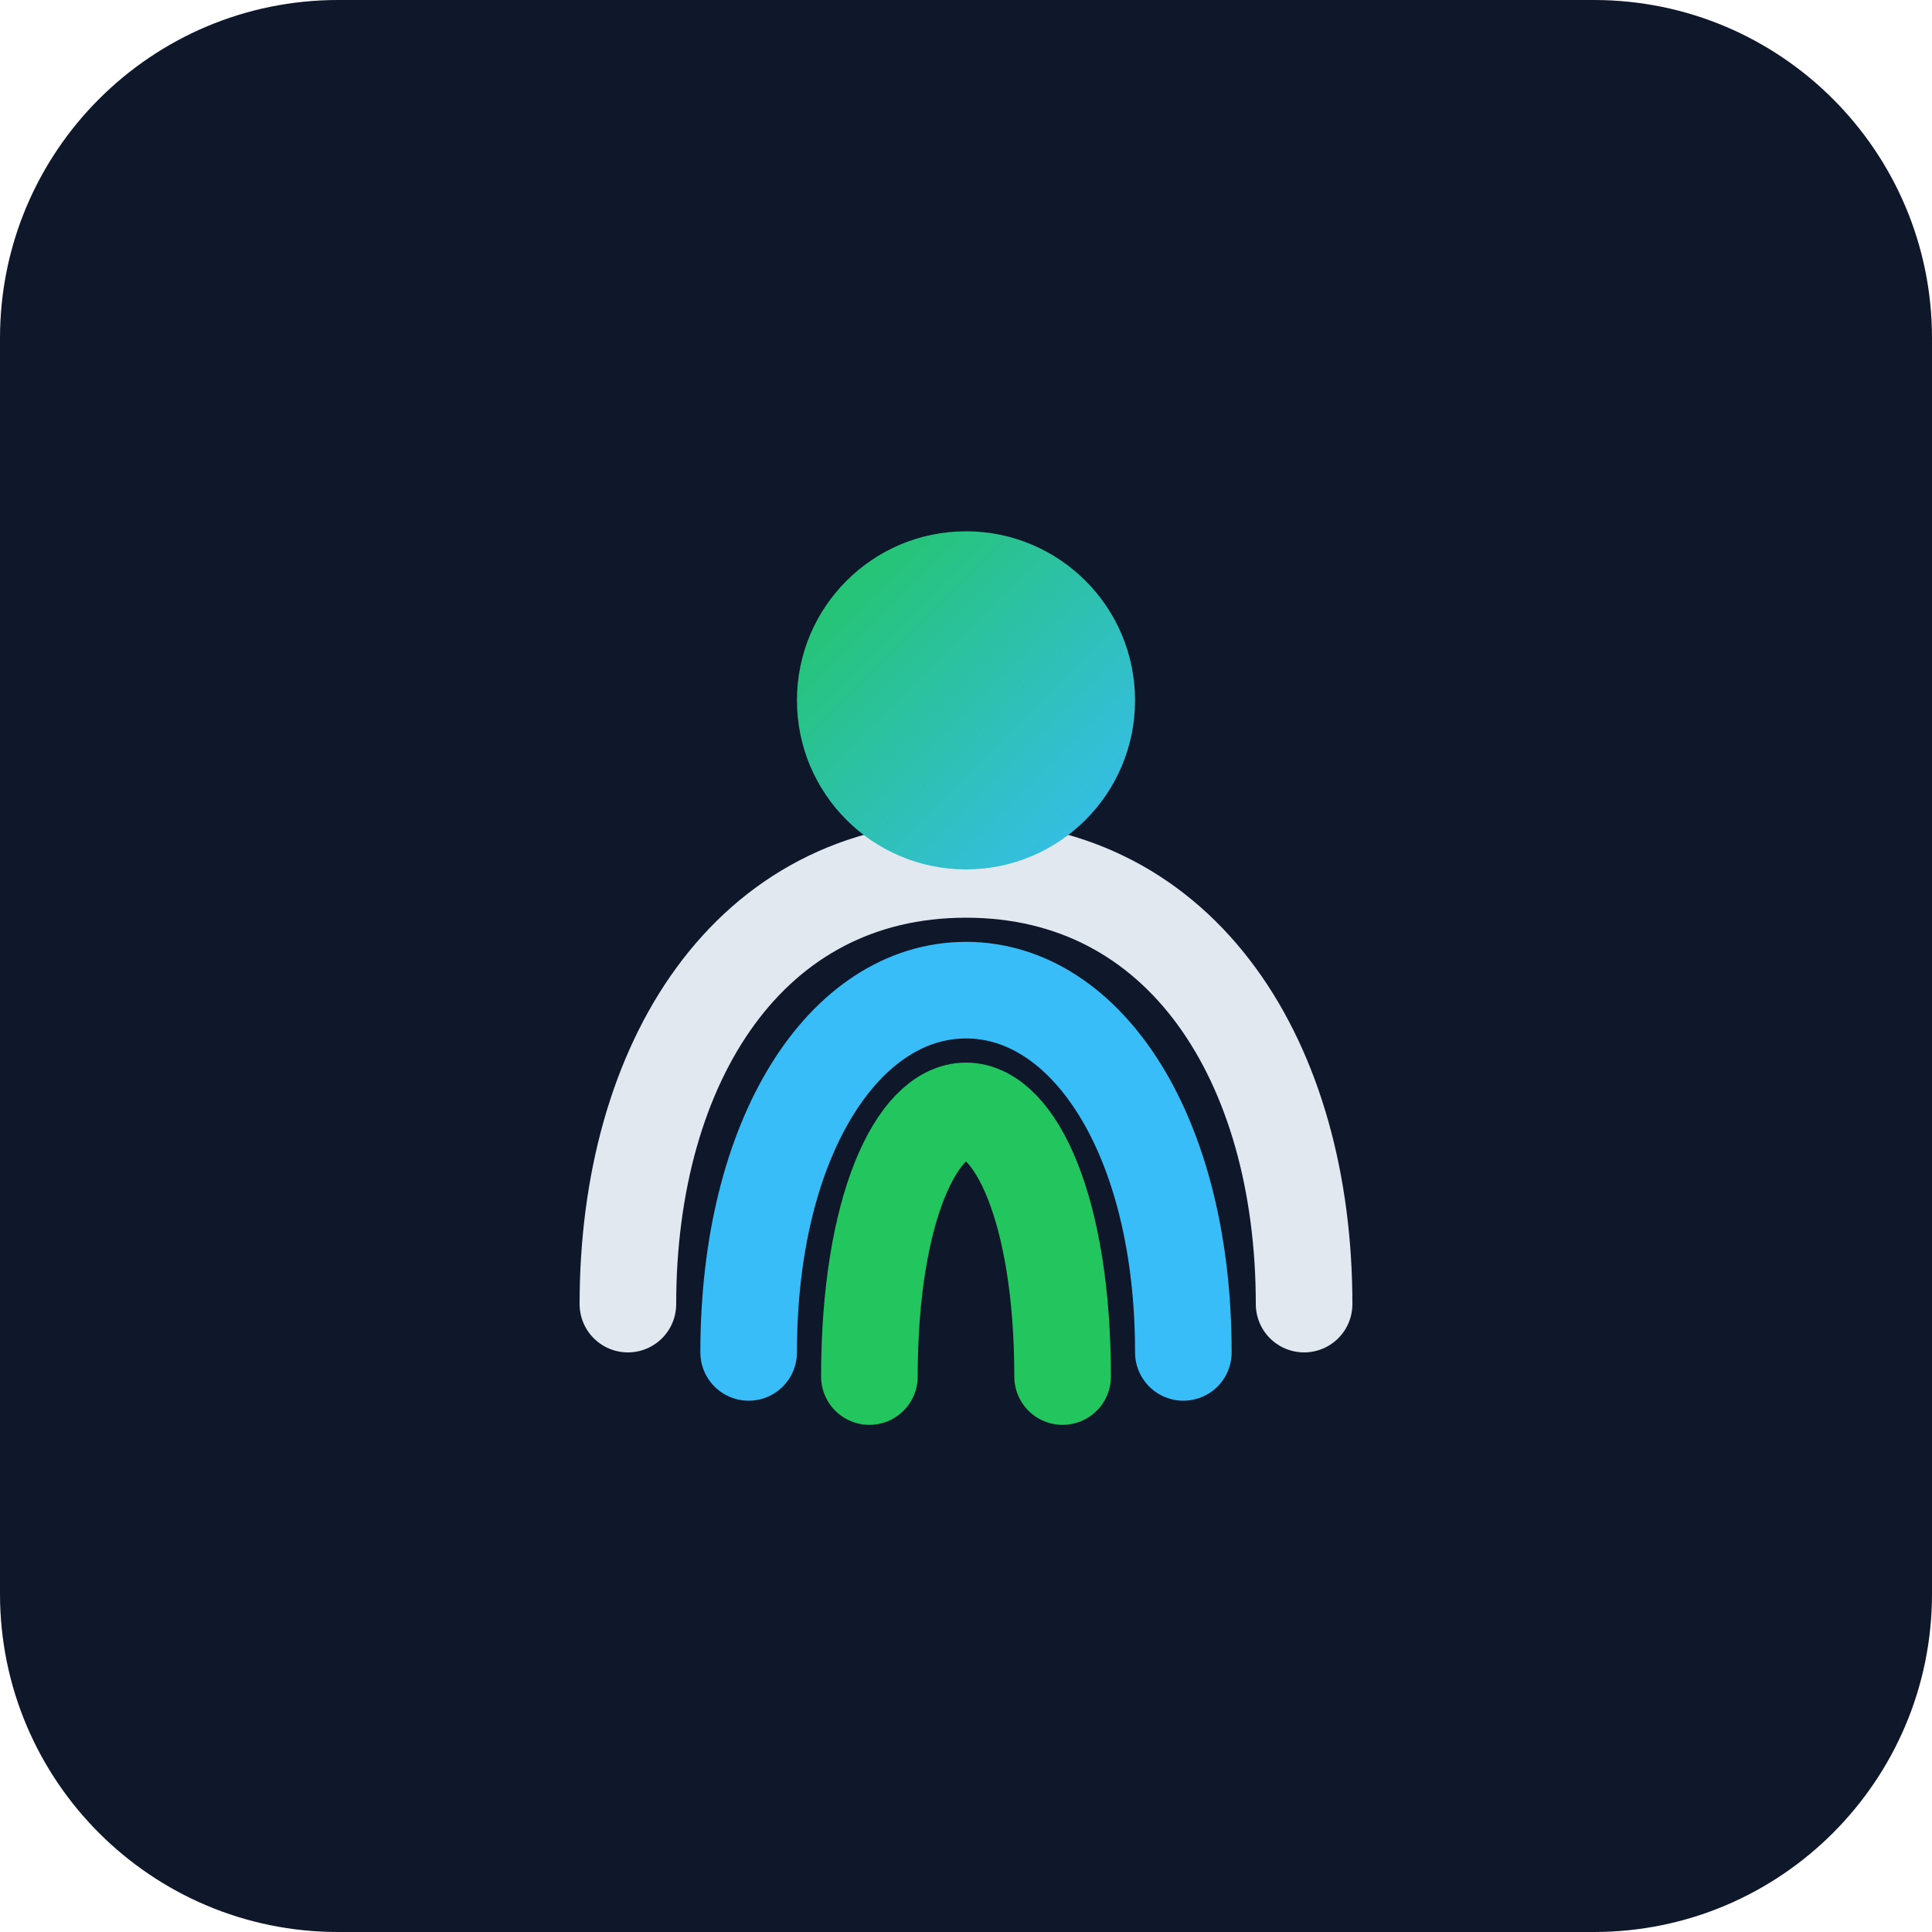
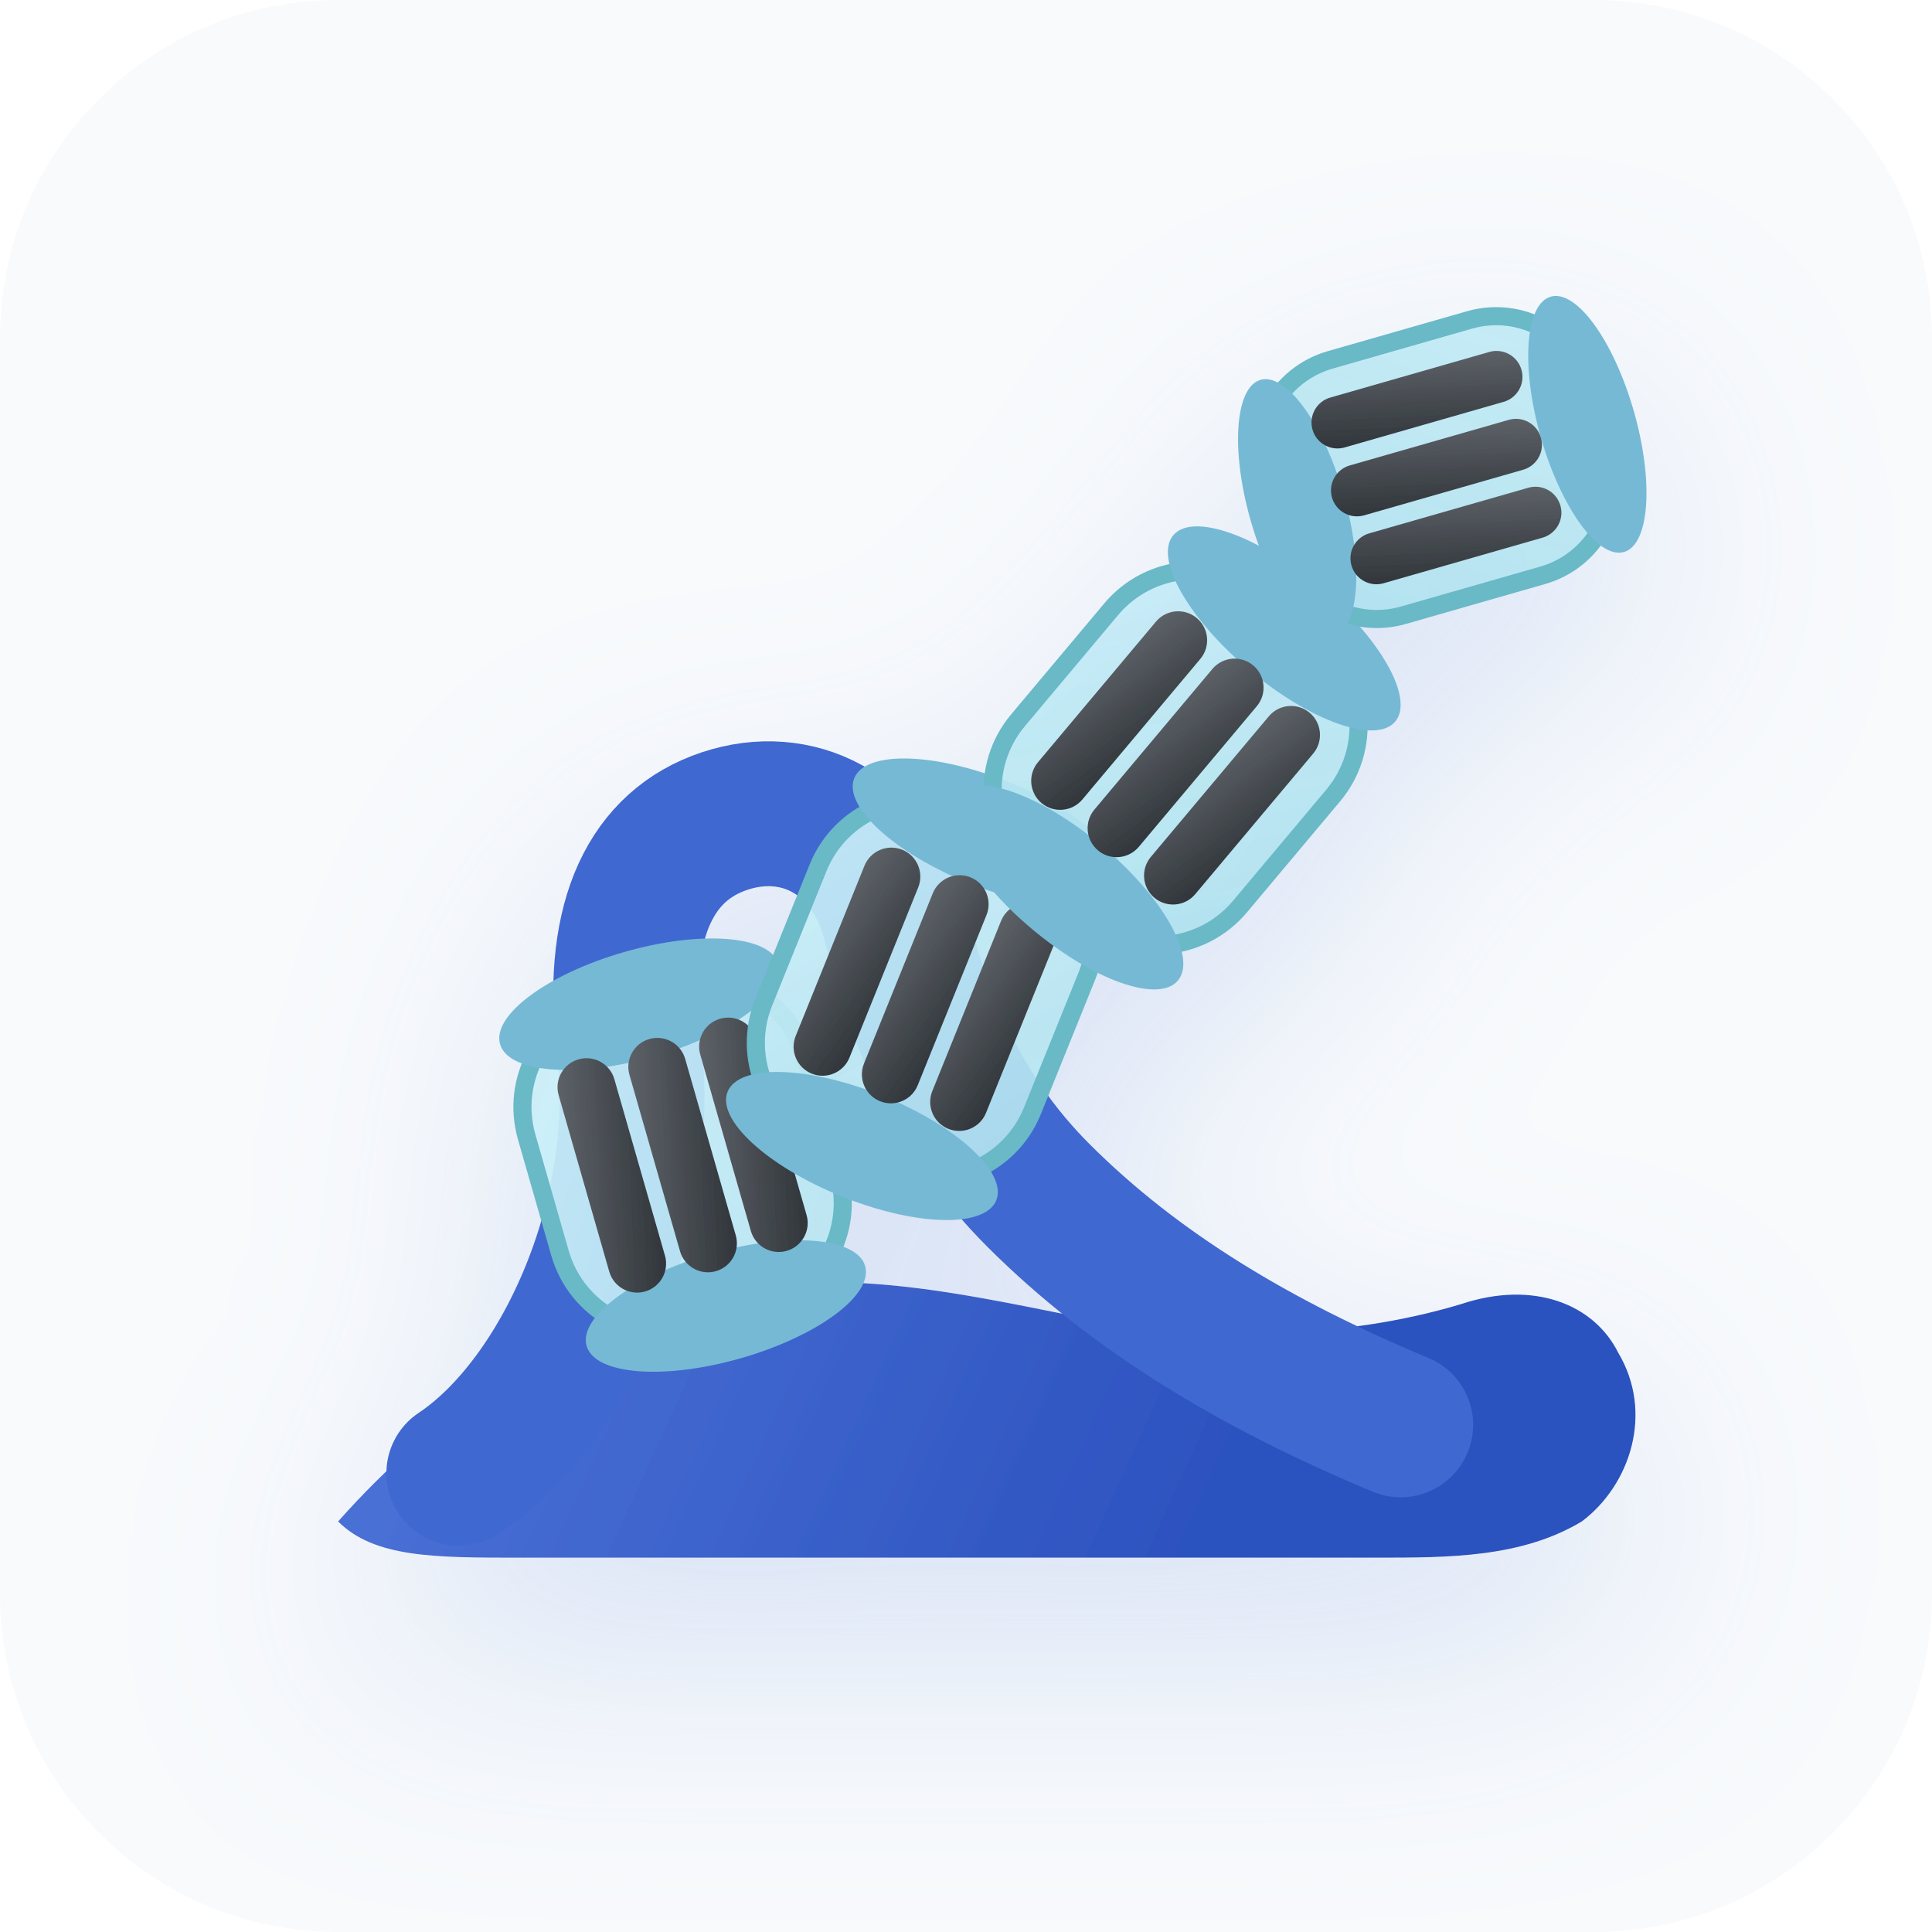
<svg xmlns="http://www.w3.org/2000/svg" width="160" height="160" viewBox="0 0 160 160" fill="none">
-   <rect width="160" height="160" rx="28" fill="#0F172A" />
-   <path d="M52 108C52 88 62 72 80 72C98 72 108 88 108 108" stroke="#E2E8F0" stroke-width="8" stroke-linecap="round" />
-   <path d="M62 112C62 94 70 82 80 82C90 82 98 94 98 112" stroke="#38BDF8" stroke-width="8" stroke-linecap="round" />
-   <path d="M72 114C72 100 76 92 80 92C84 92 88 100 88 114" stroke="#22C55E" stroke-width="8" stroke-linecap="round" />
-   <circle cx="80" cy="58" r="14" fill="url(#a)" />
+   <rect width="160" height="160" rx="28" fill="#F8FAFC" />
  <defs>
-     <linearGradient id="a" x1="66" y1="44" x2="94" y2="72" gradientUnits="userSpaceOnUse">
-       <stop stop-color="#22C55E" />
-       <stop offset="1" stop-color="#38BDF8" />
+     <linearGradient id="base" x1="18" y1="125" x2="86" y2="156" gradientUnits="userSpaceOnUse">
+       <stop stop-color="#4E75D9" />
+       <stop offset="1" stop-color="#2C52BF" />
    </linearGradient>
+     <linearGradient id="tube" x1="46" y1="44" x2="122" y2="100" gradientUnits="userSpaceOnUse">
+       <stop stop-color="#DDF8FF" stop-opacity="0.95" />
+       <stop offset="1" stop-color="#9ED8E8" stop-opacity="0.9" />
+     </linearGradient>
+     <linearGradient id="rod" x1="0" y1="0" x2="1" y2="1">
+       <stop stop-color="#5F646A" />
+       <stop offset="1" stop-color="#2E3338" />
+     </linearGradient>
+     <filter id="shadow" x="0" y="0" width="160" height="160" filterUnits="userSpaceOnUse" color-interpolation-filters="sRGB">
+       <feDropShadow dx="0" dy="8" stdDeviation="10" flood-color="#9FB8E8" flood-opacity="0.35" />
+     </filter>
  </defs>
+   <g filter="url(#shadow)">
+     <path d="M28 126C36 117 46 110 59 107C70 105 79 107 89 109C100 111 111 111 121 108C127 106 132 108 134 112C137 117 135 123 131 126C126 129 120 129 114 129H43C36 129 31 129 28 126Z" fill="url(#base)" />
+     <path d="M38 122C47 116 54 100 52 86C51 76 54 70 60 68C66 66 72 69 74 76C76 84 79 92 86 99C94 107 104 113 116 118" stroke="#3F67D1" stroke-width="12" stroke-linecap="round" />
+     <g transform="rotate(-16 52 98)">
+       <rect x="45" y="83" width="24" height="28" rx="9" fill="url(#tube)" stroke="#69B9C7" stroke-width="1.5" />
+       <ellipse cx="57" cy="84" rx="12" ry="4.5" fill="#76B9D5" />
+       <ellipse cx="57" cy="110" rx="12" ry="4.5" fill="#76B9D5" />
+       <rect x="48.5" y="87" width="4.8" height="20" rx="2.4" fill="url(#rod)" />
+       <rect x="54.6" y="87" width="4.8" height="20" rx="2.4" fill="url(#rod)" />
+       <rect x="60.7" y="87" width="4.8" height="20" rx="2.4" fill="url(#rod)" />
+     </g>
+     <g transform="rotate(22 77 81)">
+       <rect x="65" y="67" width="24" height="30" rx="9" fill="url(#tube)" stroke="#69B9C7" stroke-width="1.5" />
+       <ellipse cx="77" cy="68" rx="12" ry="4.5" fill="#76B9D5" />
+       <ellipse cx="77" cy="96" rx="12" ry="4.5" fill="#76B9D5" />
+       <rect x="68.5" y="72" width="4.8" height="20" rx="2.4" fill="url(#rod)" />
+       <rect x="74.6" y="72" width="4.8" height="20" rx="2.4" fill="url(#rod)" />
+       <rect x="80.7" y="72" width="4.8" height="20" rx="2.4" fill="url(#rod)" />
+     </g>
+     <g transform="rotate(40 98 62)">
+       <rect x="86" y="48" width="24" height="30" rx="9" fill="url(#tube)" stroke="#69B9C7" stroke-width="1.5" />
+       <ellipse cx="98" cy="49" rx="12" ry="4.5" fill="#76B9D5" />
+       <ellipse cx="98" cy="77" rx="12" ry="4.5" fill="#76B9D5" />
+       <rect x="89.5" y="53" width="4.8" height="20" rx="2.4" fill="url(#rod)" />
+       <rect x="95.6" y="53" width="4.8" height="20" rx="2.4" fill="url(#rod)" />
+       <rect x="101.7" y="53" width="4.8" height="20" rx="2.4" fill="url(#rod)" />
+     </g>
+     <g transform="rotate(74 118 39)">
+       <rect x="107" y="24" width="22" height="28" rx="8" fill="url(#tube)" stroke="#69B9C7" stroke-width="1.5" />
+       <ellipse cx="118" cy="25" rx="11" ry="4" fill="#76B9D5" />
+       <ellipse cx="118" cy="50" rx="11" ry="4" fill="#76B9D5" />
+       <rect x="110" y="29" width="4.3" height="18" rx="2.15" fill="url(#rod)" />
+       <rect x="115.85" y="29" width="4.3" height="18" rx="2.15" fill="url(#rod)" />
+       <rect x="121.7" y="29" width="4.3" height="18" rx="2.15" fill="url(#rod)" />
+     </g>
+   </g>
</svg>
